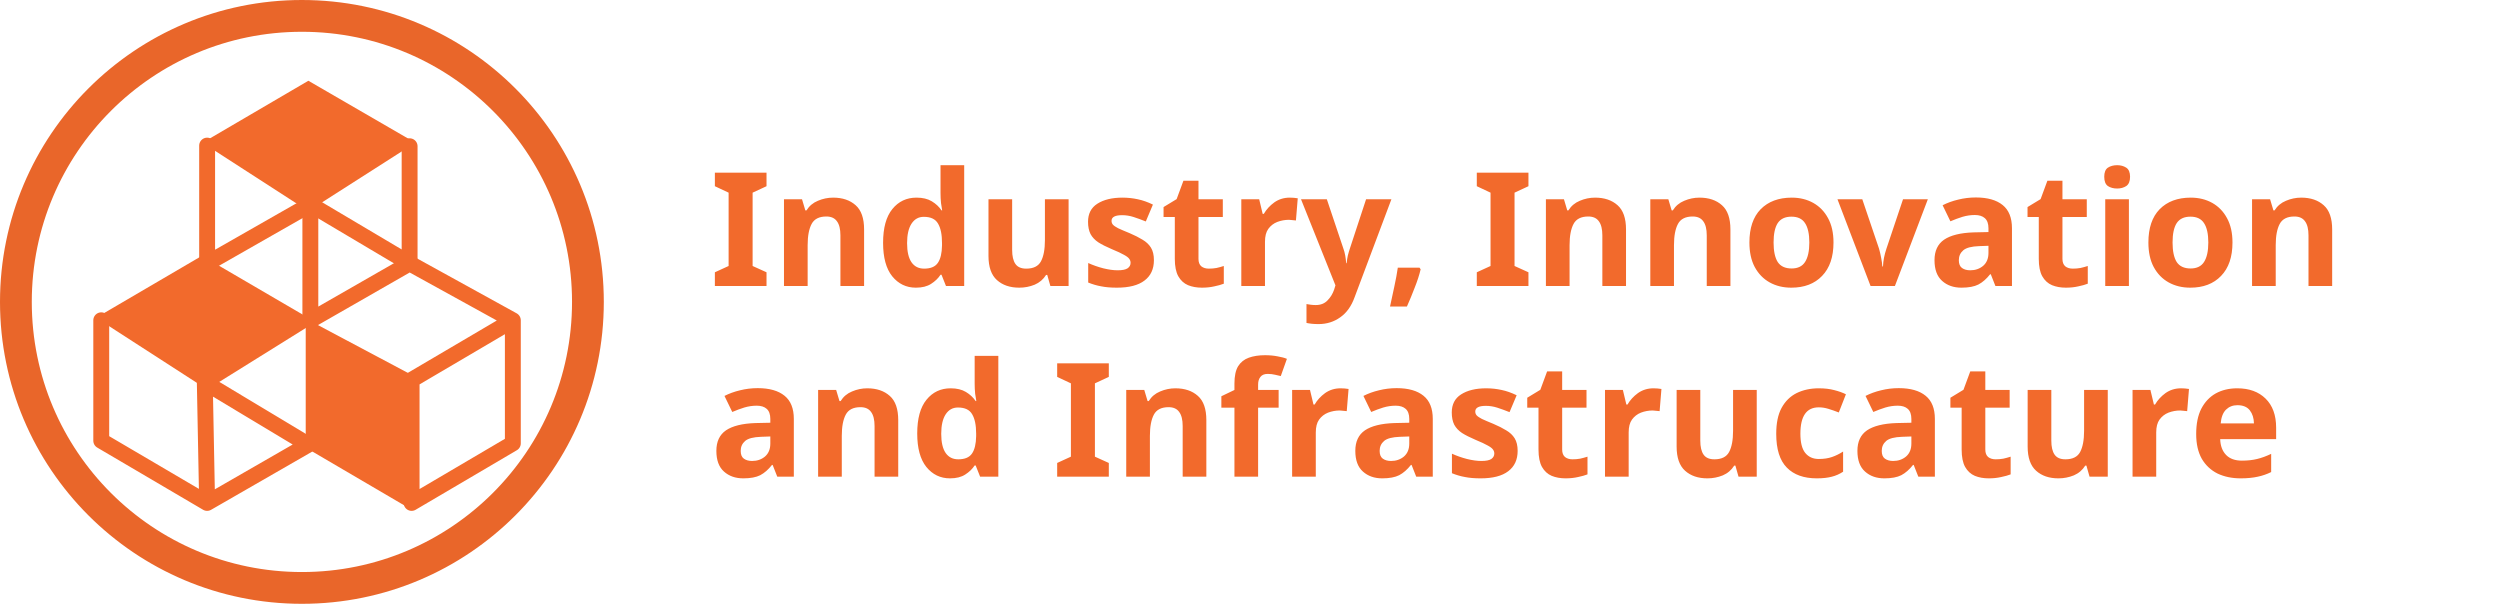
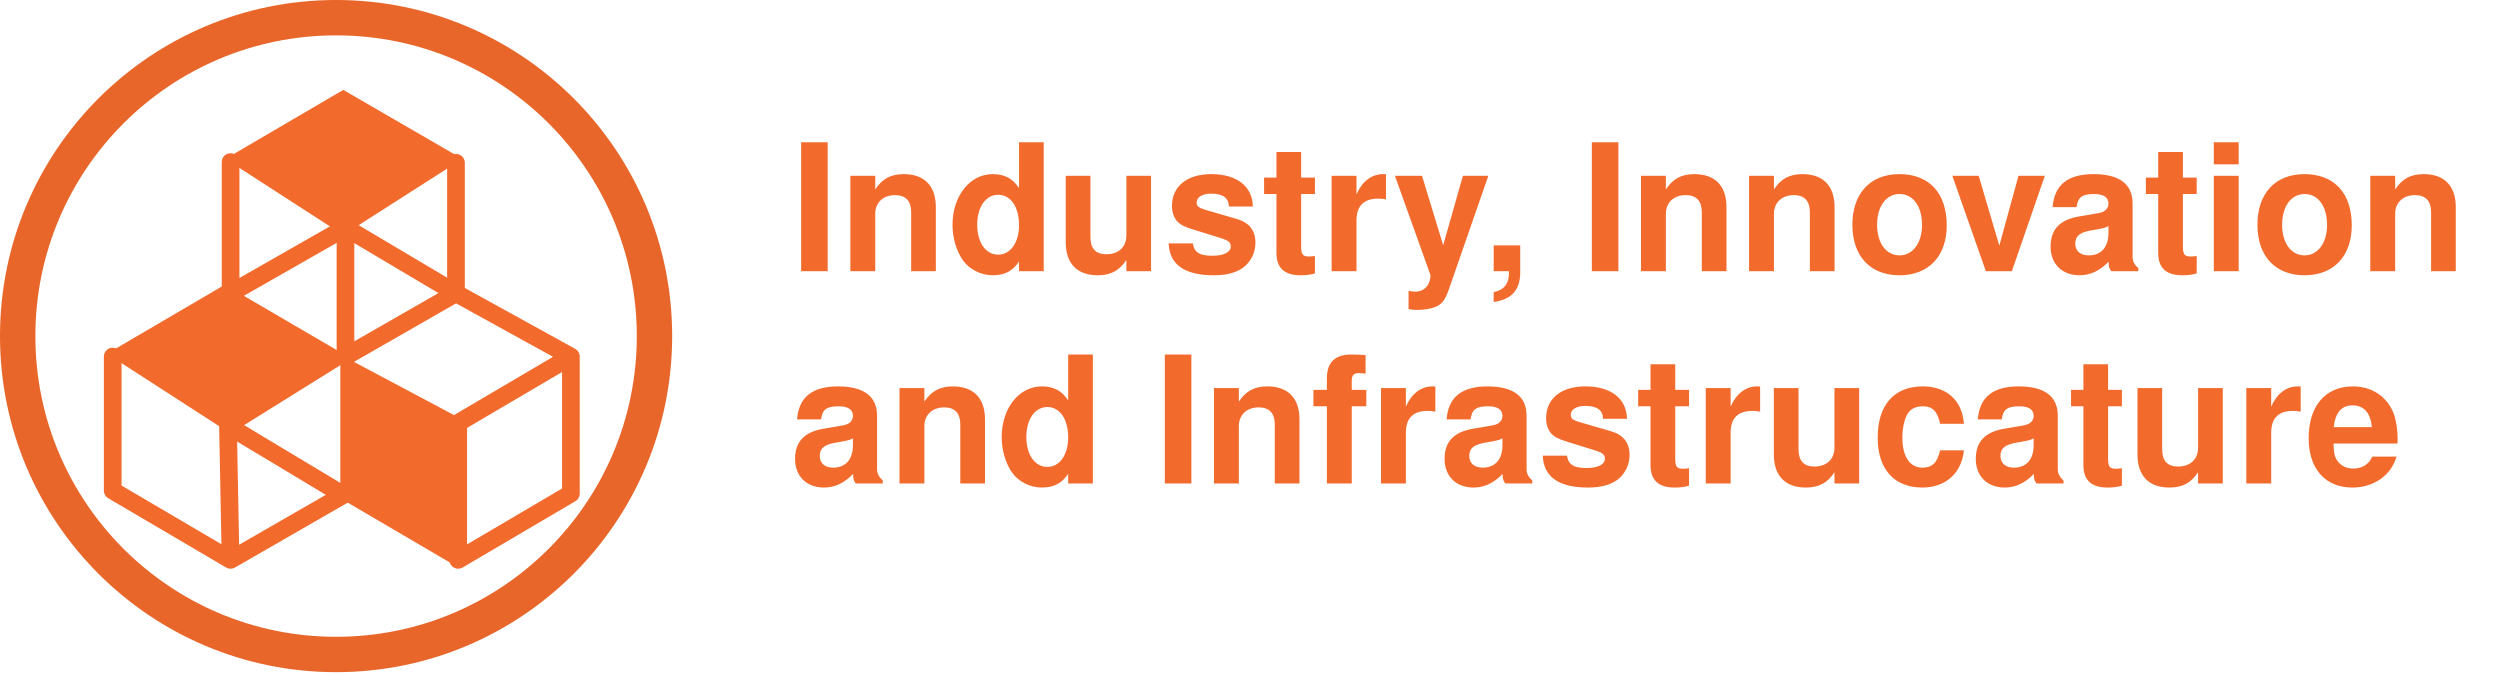
- <svg xmlns="http://www.w3.org/2000/svg" width="236" height="57" viewBox="0 0 236 57">
+ <svg xmlns="http://www.w3.org/2000/svg" width="212" height="57" viewBox="0 0 212 57">
  <g id="seoul_icon2_EN" transform="translate(-1389 -103)">
-     <g id="组_4390" data-name="组 4390" transform="translate(1074 -101)">
-       <g id="组_4383" data-name="组 4383" transform="translate(324.069 211.623)">
-         <path id="路径_2223" data-name="路径 2223" d="M358.114,291.582v11.059l-9.37-5.559L339,302.641V291.522" transform="translate(-328.516 -285.4)" fill="none" stroke="#f26a2c" stroke-linecap="round" stroke-linejoin="round" stroke-width="1.5" />
-         <path id="路径_2224" data-name="路径 2224" d="M323.348,317.348v11.369l9.994,5.872,9.557-5.5-9.776-5.872.219,11.369" transform="translate(-322.859 -294.736)" fill="none" stroke="#f26a2c" stroke-linecap="round" stroke-linejoin="round" stroke-width="1.5" />
-         <path id="路径_2225" data-name="路径 2225" d="M354.261,300.228V311.16l9.37-5.372,9.745,5.372-9.557,5.622V328.4l9.557-5.622V311.16" transform="translate(-334.033 -288.547)" fill="none" stroke="#f26a2c" stroke-linecap="round" stroke-linejoin="round" stroke-width="1.5" />
-         <path id="路径_2226" data-name="路径 2226" d="M338.315,287.786l9.994,6.454,10.1-6.454-10.1-5.851Z" transform="translate(-328.269 -281.935)" fill="#f26a2c" />
-         <path id="路径_2227" data-name="路径 2227" d="M322.582,313.661l10.484,6.77,10.221-6.369-10.71-6.252Z" transform="translate(-322.582 -291.288)" fill="#f26a2c" />
-         <path id="路径_2228" data-name="路径 2228" d="M353.576,317.1v12.181l9.807,5.747.187-12.618Z" transform="translate(-333.785 -294.647)" fill="#f26a2c" />
+     <g id="Group_4390" data-name="Group 4390" transform="translate(1074 -101)">
+       <g id="Group_4383" data-name="Group 4383" transform="translate(324.069 211.623)">
+         <path id="Path_2223" data-name="Path 2223" d="M358.114,291.582v11.059l-9.37-5.559L339,302.641V291.522" transform="translate(-328.516 -285.4)" fill="none" stroke="#f26a2c" stroke-linecap="round" stroke-linejoin="round" stroke-width="1.5" />
+         <path id="Path_2224" data-name="Path 2224" d="M323.348,317.348v11.369l9.994,5.872,9.557-5.5-9.776-5.872.219,11.369" transform="translate(-322.859 -294.736)" fill="none" stroke="#f26a2c" stroke-linecap="round" stroke-linejoin="round" stroke-width="1.5" />
+         <path id="Path_2225" data-name="Path 2225" d="M354.261,300.228V311.16l9.37-5.372,9.745,5.372-9.557,5.622V328.4l9.557-5.622V311.16" transform="translate(-334.033 -288.547)" fill="none" stroke="#f26a2c" stroke-linecap="round" stroke-linejoin="round" stroke-width="1.5" />
+         <path id="Path_2226" data-name="Path 2226" d="M338.315,287.786l9.994,6.454,10.1-6.454-10.1-5.851Z" transform="translate(-328.269 -281.935)" fill="#f26a2c" />
+         <path id="Path_2227" data-name="Path 2227" d="M322.582,313.661l10.484,6.77,10.221-6.369-10.71-6.252Z" transform="translate(-322.582 -291.288)" fill="#f26a2c" />
+         <path id="Path_2228" data-name="Path 2228" d="M353.576,317.1v12.181l9.807,5.747.187-12.618Z" transform="translate(-333.785 -294.647)" fill="#f26a2c" />
      </g>
-       <g id="组_4385" data-name="组 4385" transform="translate(315 204)">
-         <g id="椭圆_9" data-name="椭圆 9" fill="none" stroke="#e9662a" stroke-width="3">
+       <g id="Group_4385" data-name="Group 4385" transform="translate(315 204)">
+         <g id="Ellipse_9" data-name="Ellipse 9" fill="none" stroke="#e9662a" stroke-width="3">
          <circle cx="28.5" cy="28.5" r="28.5" stroke="none" />
          <circle cx="28.5" cy="28.5" r="27" fill="none" />
        </g>
      </g>
    </g>
-     <g id="组_4446" data-name="组 4446" transform="translate(1270.689 114.138)">
-       <text id="Industry_Innovation_and_Infrastrucature" data-name="Industry, Innovation and Infrastrucature" transform="translate(185.311 -0.138)" fill="#f26a2c" font-size="15" font-family="SegoeUI-Bold, Segoe UI" font-weight="700">
-         <tspan x="0" y="16">Industry, Innovation</tspan>
-         <tspan x="0" y="34">and Infrastrucature</tspan>
+     <g id="Group_4446" data-name="Group 4446" transform="translate(1270.689 114.138)">
+       <text id="Industry_Innovation_and_Infrastrucature" data-name="Industry, Innovation and Infrastrucature" transform="translate(185.311 -0.138)" fill="#f26a2c" font-size="15" font-family="Helvetica-Bold, Helvetica" font-weight="700">
+         <tspan x="0" y="12">Industry, Innovation</tspan>
+         <tspan x="0" y="30">and Infrastrucature</tspan>
      </text>
    </g>
  </g>
</svg>
